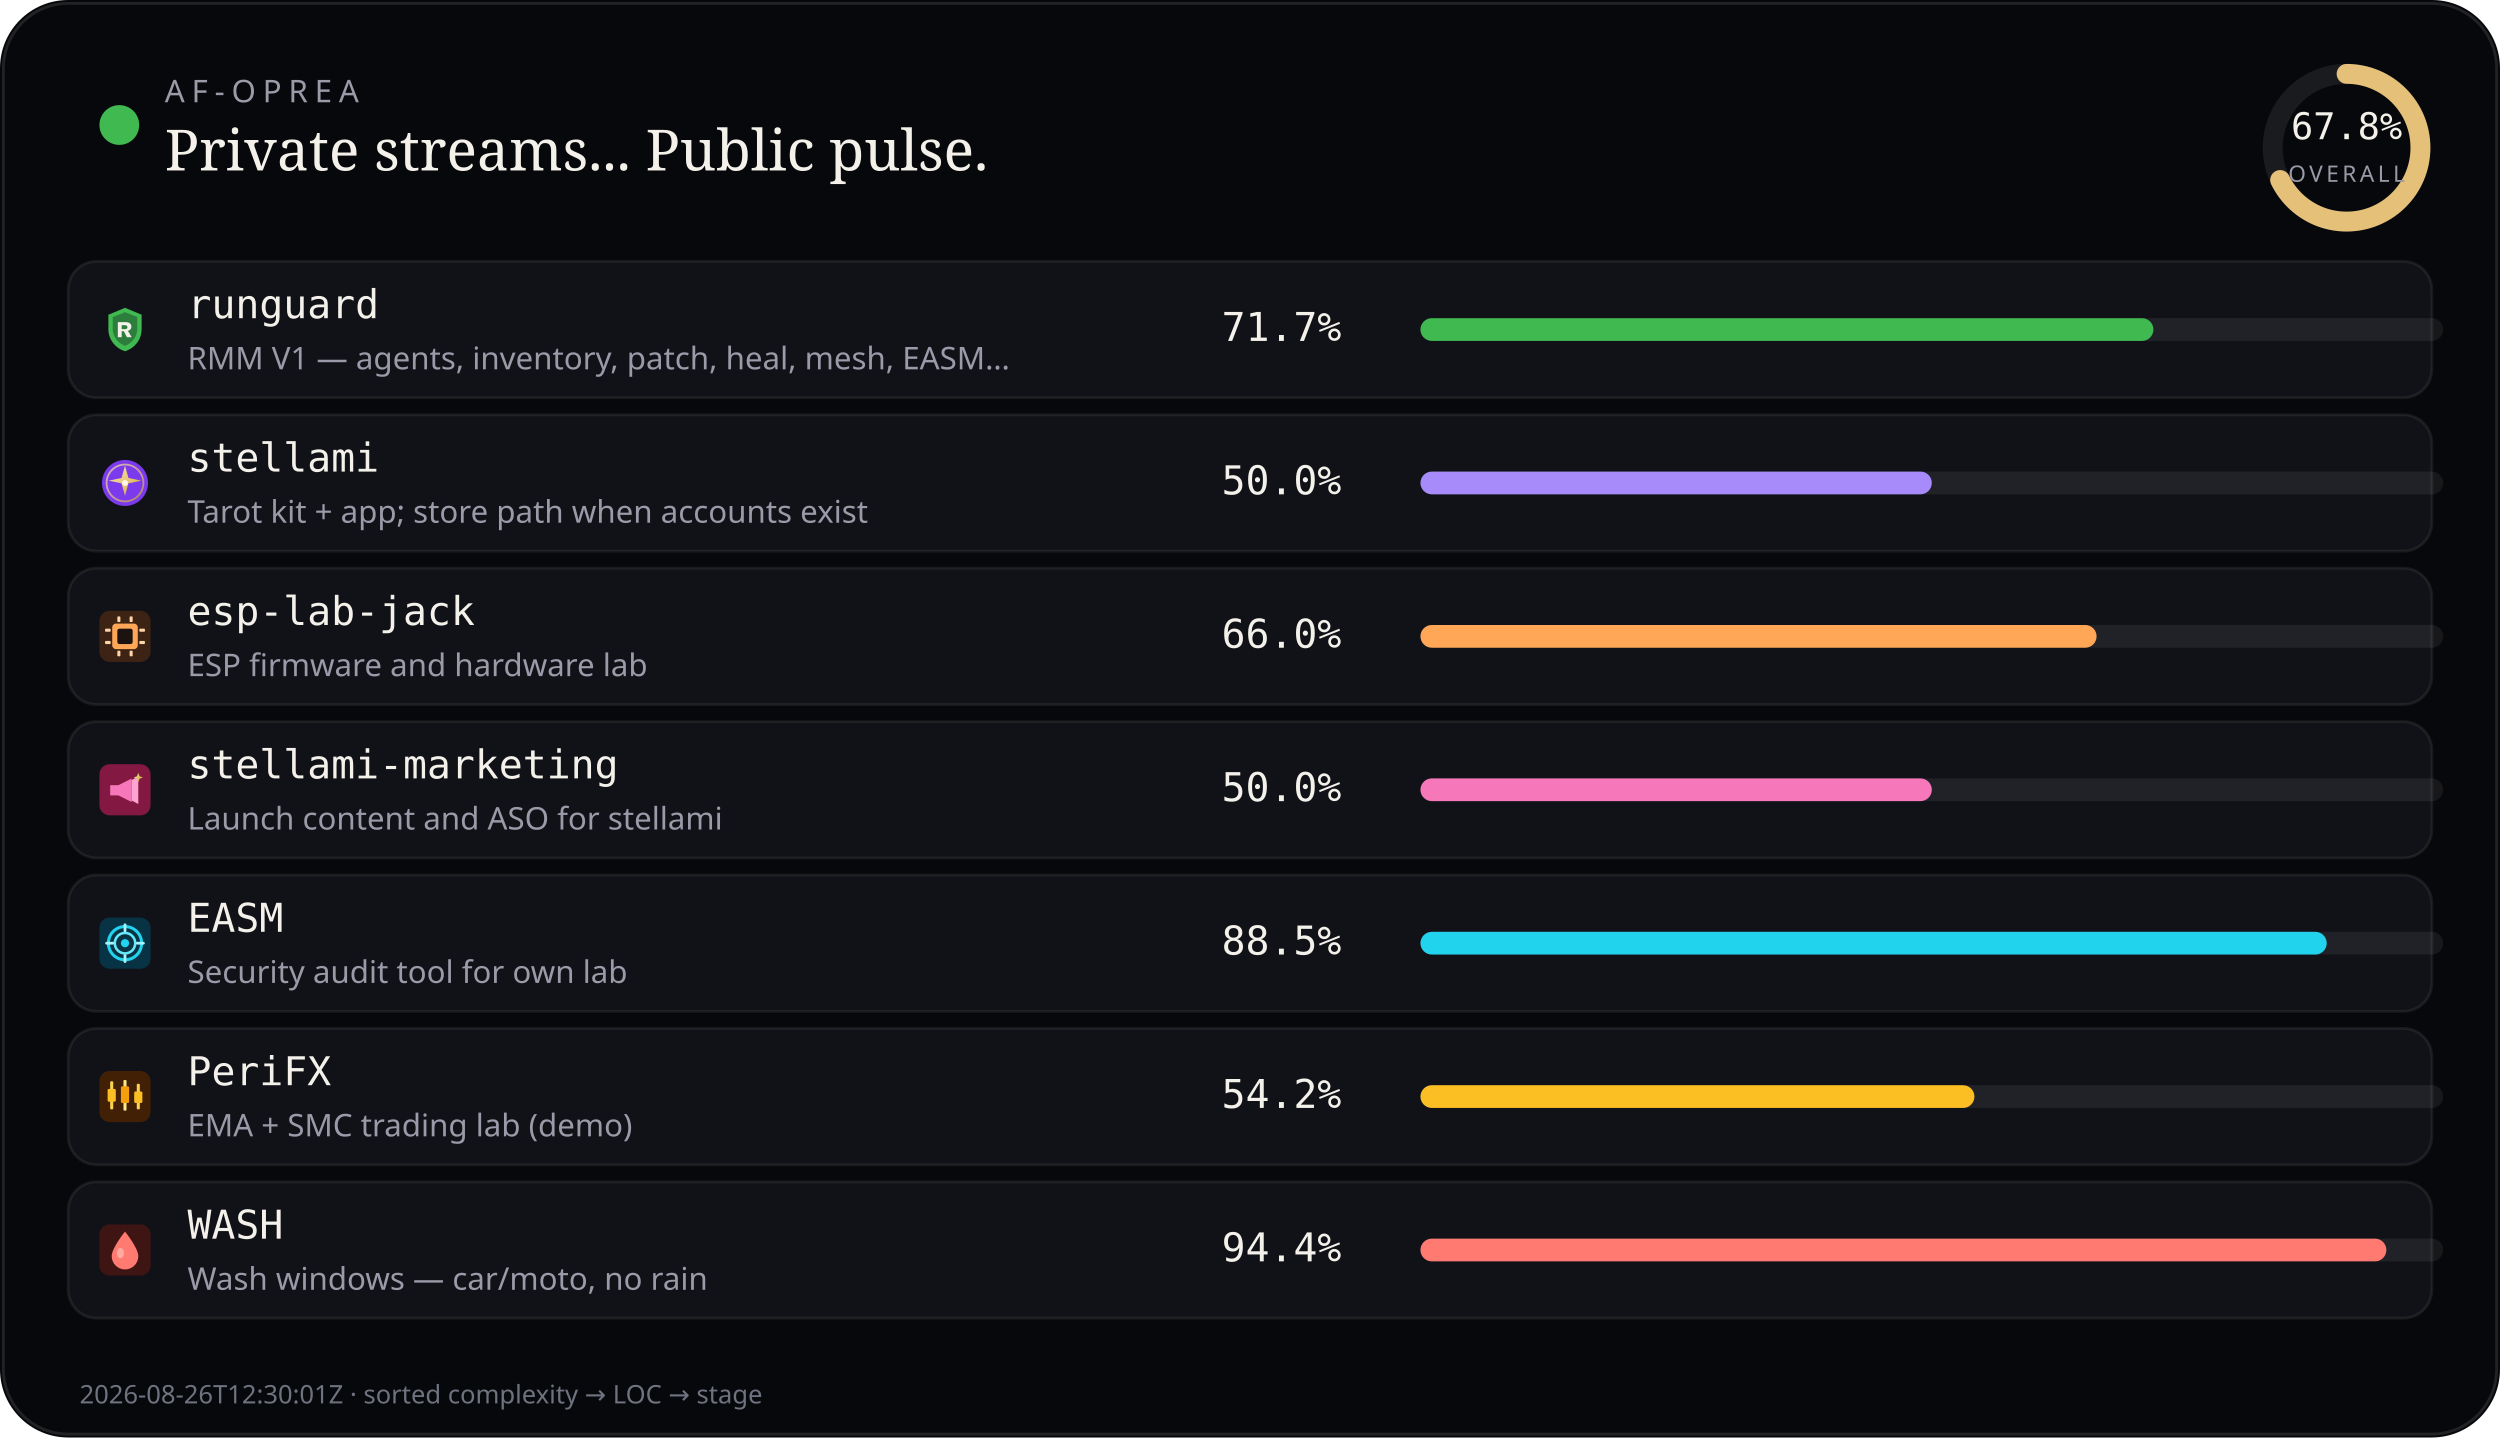
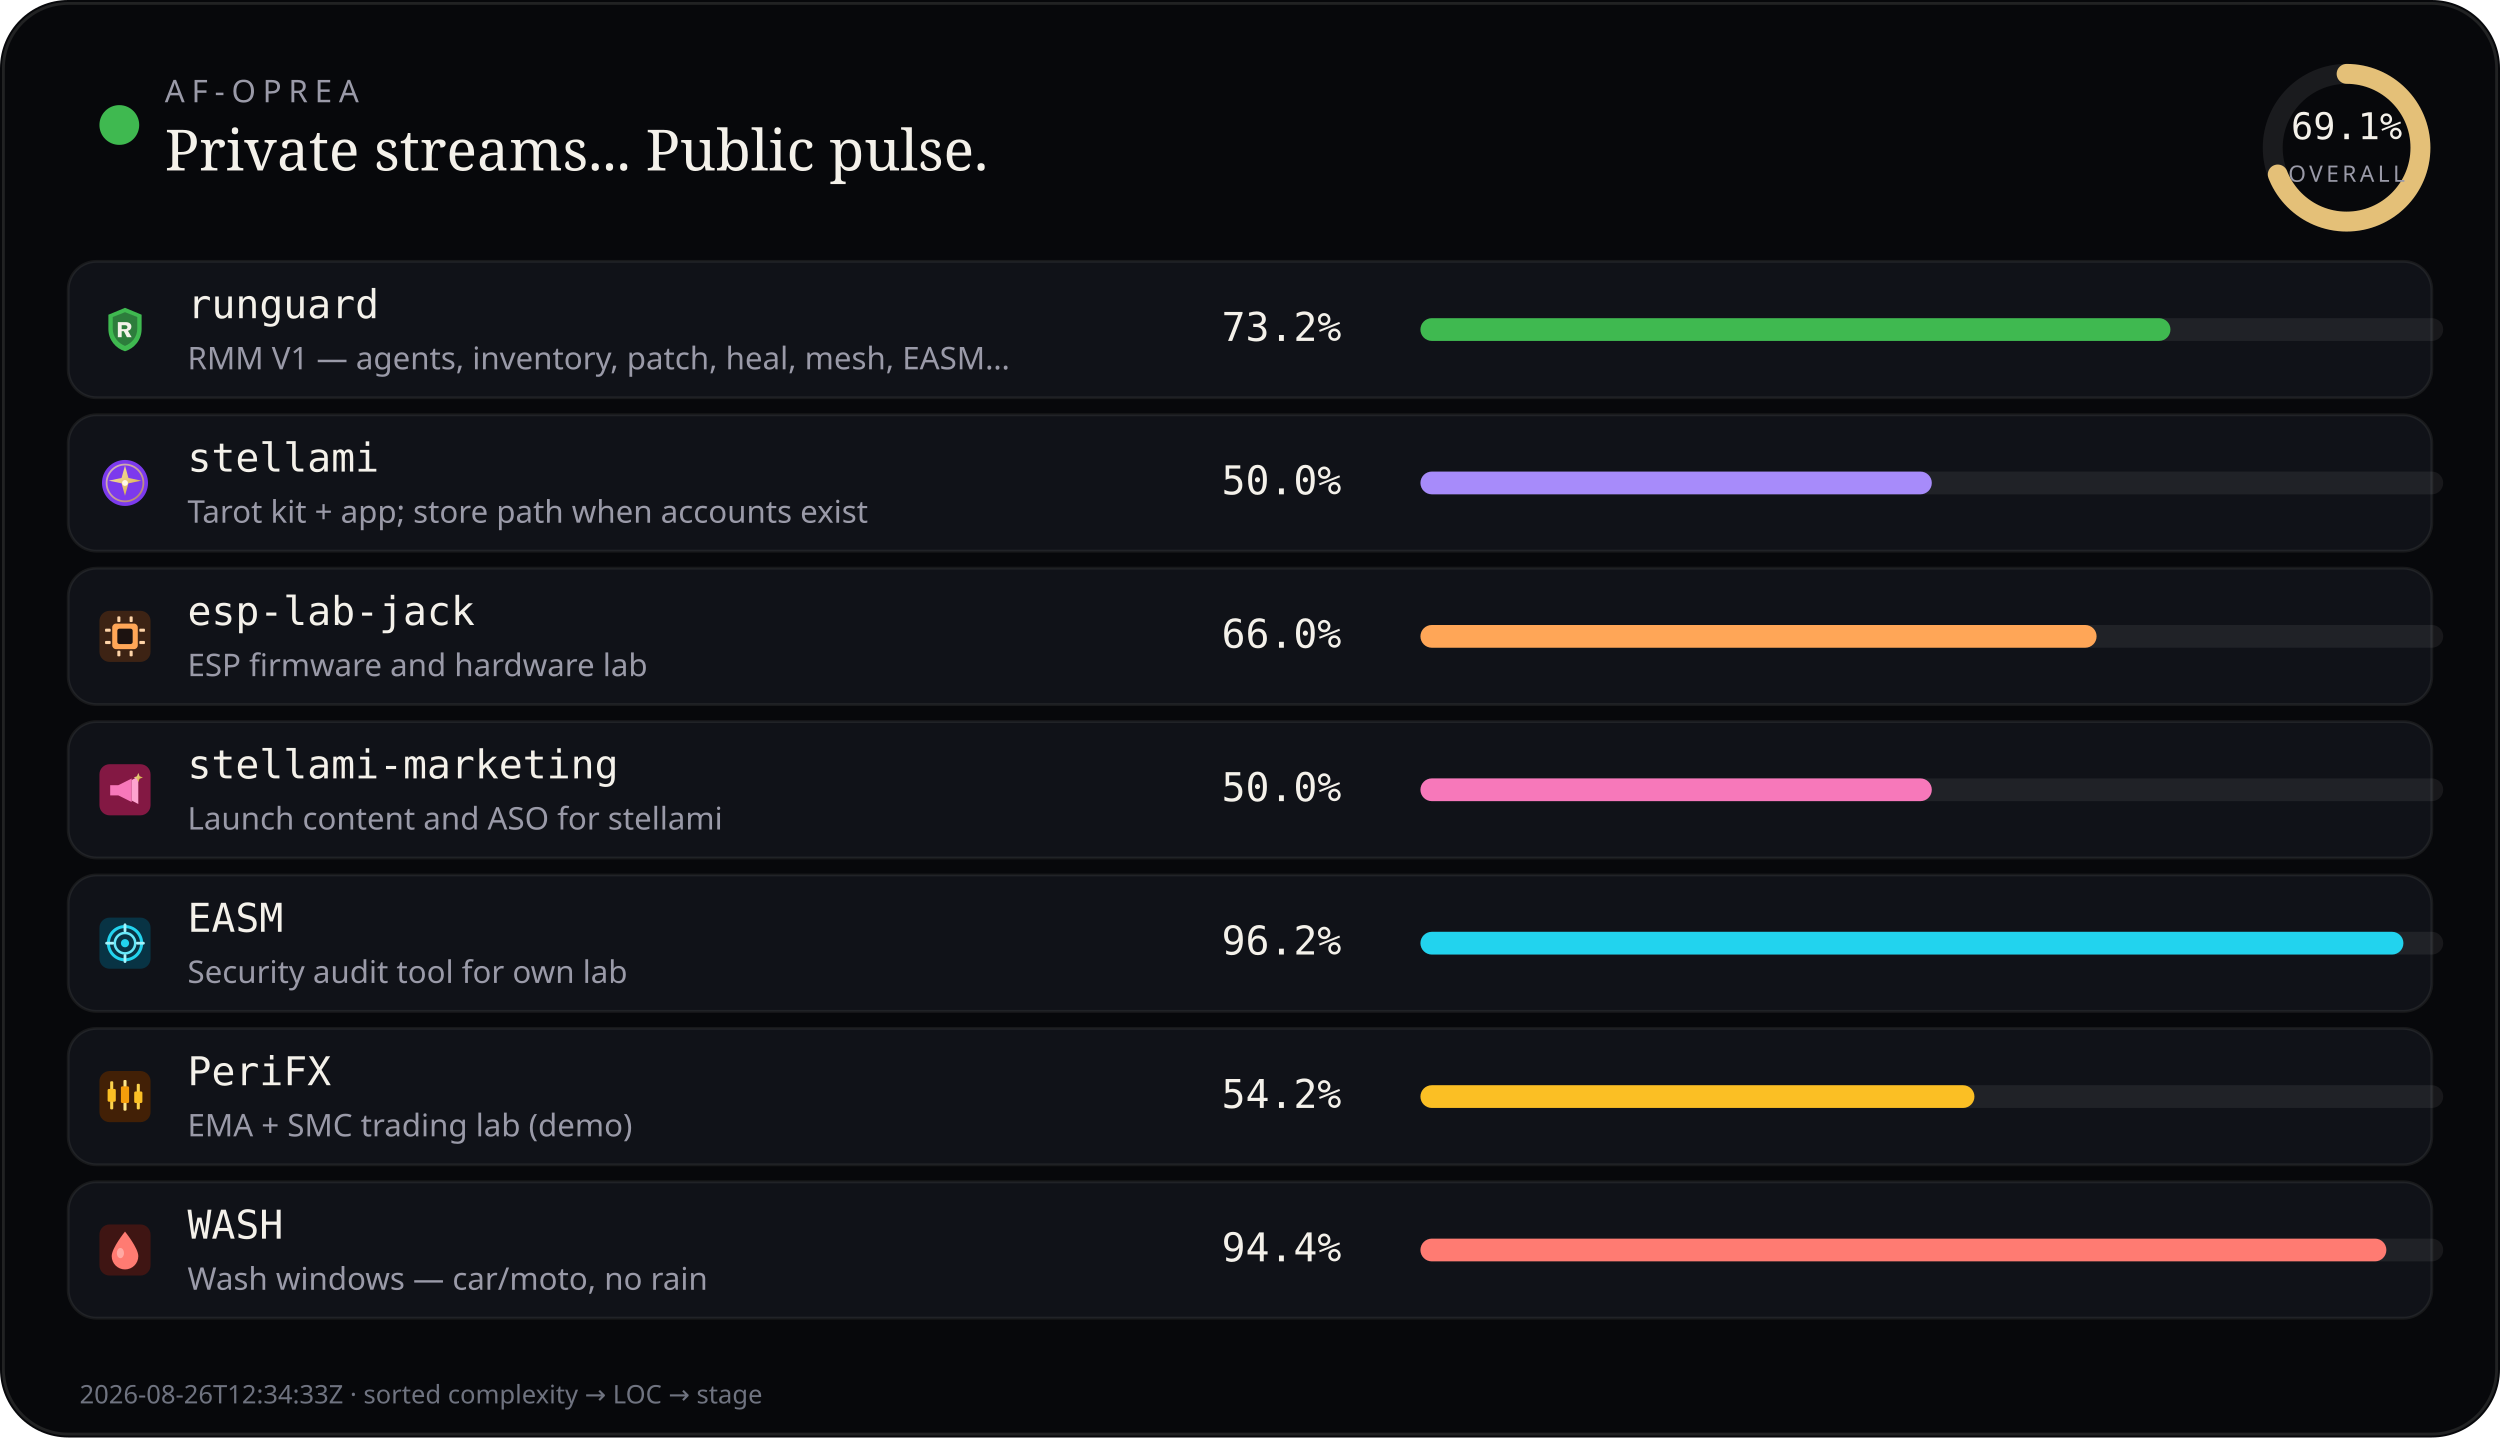
<svg xmlns="http://www.w3.org/2000/svg" viewBox="0 0 880 506" width="880" height="506" role="img" aria-label="AF-Oprea public work pulse">
  <rect width="880" height="506" rx="24" fill="#07080b" />
  <rect x="1.2" y="1.2" width="877.6" height="503.6" rx="22.8" fill="none" stroke="rgba(232,228,214,0.12)" />
  <circle cx="42" cy="44" r="7" fill="#3fb950" />
  <text x="58" y="36" fill="#9a9aa8" font-size="11" font-family="ui-sans-serif, system-ui, sans-serif" letter-spacing="2.4">AF-OPREA</text>
  <text x="58" y="60" fill="#f4f1ea" font-size="20" font-family="ui-serif, Georgia, serif">Private streams... Public pulse.</text>
  <g transform="translate(790,16)">
    <circle cx="36" cy="36" r="26" fill="none" stroke="rgba(255,255,255,0.08)" stroke-width="7" />
-     <circle cx="36" cy="36" r="26" fill="none" stroke="#e4c078" stroke-width="7" stroke-linecap="round" stroke-dasharray="163.36" stroke-dashoffset="52.60" transform="rotate(-90 36 36)" />
-     <text x="36" y="33" text-anchor="middle" fill="#f4f1ea" font-size="13" font-family="ui-monospace, monospace">67.8%</text>
+     <circle cx="36" cy="36" r="26" fill="none" stroke="#e4c078" stroke-width="7" stroke-linecap="round" stroke-dasharray="163.36" stroke-dashoffset="50.48" transform="rotate(-90 36 36)" />
+     <text x="36" y="33" text-anchor="middle" fill="#f4f1ea" font-size="13" font-family="ui-monospace, monospace">69.1%</text>
    <text x="36" y="48" text-anchor="middle" fill="#9a9aa8" font-size="8" font-family="ui-sans-serif, system-ui, sans-serif" letter-spacing="1.2">OVERALL</text>
  </g>
  <rect x="24" y="92" width="832" height="48" rx="10" fill="#101218" stroke="rgba(232,228,214,0.08)" />
  <g id="stream_logo_runguard" class="stream_logo" data-stream="runguard" transform="translate(35.0,107.0) scale(0.9)" opacity="1.0">
    <path fill="#3fb950" d="M10 1.5 L16.5 4.2 V9.8 C16.5 14.1 13.6 17.4 10 18.5 C6.4 17.4 3.5 14.1 3.5 9.8 V4.2 Z" />
    <path fill="#0d1117" fill-opacity=".35" d="M10 3.2 L14.8 5.1 V9.7 C14.8 12.9 12.6 15.4 10 16.4 C7.4 15.4 5.2 12.9 5.2 9.7 V5.1 Z" />
    <path fill="#f4f1ea" d="M7.2 7.1h3.1c1.35 0 2.2.7 2.2 1.75 0 .85-.5 1.45-1.35 1.65L12.6 13h-1.85l-1.2-2.35H8.7V13H7.2V7.1zm1.5 1.2v1.55h1.35c.55 0 .9-.28.9-.75s-.35-.8-.9-.8H8.7z" />
  </g>
  <use class="stream_logo" data-stream="runguard" href="#stream_logo_runguard" x="35.0" y="107.0" width="18" height="18" opacity="0" />
  <text x="66" y="112" fill="#f4f1ea" font-size="14" font-family="ui-monospace, SFMono-Regular, monospace">runguard</text>
  <text x="66" y="130" fill="#9a9aa8" font-size="11" font-family="ui-sans-serif, system-ui, sans-serif">RMM V1 — agents, inventory, patch, heal, mesh, EASM…</text>
-   <text x="430" y="120" fill="#f4f1ea" font-size="14" font-family="ui-monospace, SFMono-Regular, monospace">71.7%</text>
+   <text x="430" y="120" fill="#f4f1ea" font-size="14" font-family="ui-monospace, SFMono-Regular, monospace">73.2%</text>
  <rect x="500" y="112" width="360" height="8" rx="4" fill="rgba(255,255,255,0.07)" />
-   <rect x="500" y="112" width="258" height="8" rx="4" fill="#3fb950" />
+   <rect x="500" y="112" width="264" height="8" rx="4" fill="#3fb950" />
  <rect x="24" y="146" width="832" height="48" rx="10" fill="#101218" stroke="rgba(232,228,214,0.08)" />
  <g id="stream_logo_stellami" class="stream_logo" data-stream="stellami" transform="translate(35.0,161.0) scale(0.9)" opacity="1.0">
    <defs>
      <linearGradient id="stream_logo_stellami-stellami-gold" x1="0%" y1="0%" x2="100%" y2="100%">
        <stop offset="0%" stop-color="#f5e6a8" />
        <stop offset="55%" stop-color="#e8c57a" />
        <stop offset="100%" stop-color="#c9a227" />
      </linearGradient>
    </defs>
    <circle cx="10" cy="10" r="9" fill="#7c3aed" />
    <circle cx="10" cy="10" r="7.2" fill="none" stroke="url(#stream_logo_stellami-stellami-gold)" stroke-width="0.7" opacity=".7" />
    <path fill="url(#stream_logo_stellami-stellami-gold)" d="M10 3.2 L11.35 8.05 L16.4 9.1 L11.35 10.15 L10 15 L8.65 10.15 L3.6 9.1 L8.65 8.05 Z" />
    <circle cx="10" cy="10" r="1.15" fill="#fff8e8" />
  </g>
  <use class="stream_logo" data-stream="stellami" href="#stream_logo_stellami" x="35.0" y="161.0" width="18" height="18" opacity="0" />
  <text x="66" y="166" fill="#f4f1ea" font-size="14" font-family="ui-monospace, SFMono-Regular, monospace">stellami</text>
  <text x="66" y="184" fill="#9a9aa8" font-size="11" font-family="ui-sans-serif, system-ui, sans-serif">Tarot kit + app; store path when accounts exist</text>
  <text x="430" y="174" fill="#f4f1ea" font-size="14" font-family="ui-monospace, SFMono-Regular, monospace">50.0%</text>
  <rect x="500" y="166" width="360" height="8" rx="4" fill="rgba(255,255,255,0.07)" />
  <rect x="500" y="166" width="180" height="8" rx="4" fill="#a78bfa" />
  <rect x="24" y="200" width="832" height="48" rx="10" fill="#101218" stroke="rgba(232,228,214,0.08)" />
  <g id="stream_logo_esp-lab-jack" class="stream_logo" data-stream="esp-lab-jack" transform="translate(35.0,215.0) scale(0.9)" opacity="1.0">
    <rect width="20" height="20" rx="4" fill="#3d2314" />
    <rect x="5" y="5" width="10" height="10" rx="1.5" fill="#ffa657" />
    <rect x="7" y="7" width="6" height="6" rx="0.8" fill="#1c1210" />
    <rect x="2.2" y="7" width="2.2" height="1.2" rx="0.3" fill="#ffd4a8" />
    <rect x="2.2" y="11.8" width="2.2" height="1.2" rx="0.3" fill="#ffd4a8" />
    <rect x="15.6" y="7" width="2.2" height="1.2" rx="0.3" fill="#ffd4a8" />
    <rect x="15.6" y="11.8" width="2.2" height="1.2" rx="0.3" fill="#ffd4a8" />
    <rect x="7" y="2.2" width="1.2" height="2.2" rx="0.3" fill="#ffd4a8" />
    <rect x="11.8" y="2.2" width="1.2" height="2.2" rx="0.3" fill="#ffd4a8" />
    <rect x="7" y="15.6" width="1.2" height="2.2" rx="0.3" fill="#ffd4a8" />
    <rect x="11.8" y="15.6" width="1.2" height="2.2" rx="0.3" fill="#ffd4a8" />
  </g>
  <use class="stream_logo" data-stream="esp-lab-jack" href="#stream_logo_esp-lab-jack" x="35.0" y="215.0" width="18" height="18" opacity="0" />
  <text x="66" y="220" fill="#f4f1ea" font-size="14" font-family="ui-monospace, SFMono-Regular, monospace">esp-lab-jack</text>
  <text x="66" y="238" fill="#9a9aa8" font-size="11" font-family="ui-sans-serif, system-ui, sans-serif">ESP firmware and hardware lab</text>
  <text x="430" y="228" fill="#f4f1ea" font-size="14" font-family="ui-monospace, SFMono-Regular, monospace">66.0%</text>
  <rect x="500" y="220" width="360" height="8" rx="4" fill="rgba(255,255,255,0.07)" />
  <rect x="500" y="220" width="238" height="8" rx="4" fill="#ffa657" />
  <rect x="24" y="254" width="832" height="48" rx="10" fill="#101218" stroke="rgba(232,228,214,0.08)" />
  <g id="stream_logo_stellami-marketing" class="stream_logo" data-stream="stellami-marketing" transform="translate(35.0,269.0) scale(0.9)" opacity="1.0">
    <defs>
      <linearGradient id="stream_logo_stellami-marketing-smkt-gold" x1="0%" y1="0%" x2="100%" y2="100%">
        <stop offset="0%" stop-color="#f5e6a8" />
        <stop offset="100%" stop-color="#c9a227" />
      </linearGradient>
    </defs>
    <rect width="20" height="20" rx="4" fill="#831843" />
    <path fill="#f778ba" d="M4.2 8.2h3.2l5.2-2.6v9.2l-5.2-2.6H4.2z" />
    <path fill="#fda4d0" d="M12.6 6.2l2.6-1.4v10.8l-2.6-1.4z" />
    <path fill="url(#stream_logo_stellami-marketing-smkt-gold)" d="M15.2 3.4 L15.7 4.7 L17 5.2 L15.7 5.7 L15.2 7 L14.7 5.7 L13.4 5.2 L14.7 4.7 Z" />
  </g>
  <use class="stream_logo" data-stream="stellami-marketing" href="#stream_logo_stellami-marketing" x="35.0" y="269.0" width="18" height="18" opacity="0" />
  <text x="66" y="274" fill="#f4f1ea" font-size="14" font-family="ui-monospace, SFMono-Regular, monospace">stellami-marketing</text>
  <text x="66" y="292" fill="#9a9aa8" font-size="11" font-family="ui-sans-serif, system-ui, sans-serif">Launch content and ASO for stellami</text>
  <text x="430" y="282" fill="#f4f1ea" font-size="14" font-family="ui-monospace, SFMono-Regular, monospace">50.0%</text>
  <rect x="500" y="274" width="360" height="8" rx="4" fill="rgba(255,255,255,0.07)" />
  <rect x="500" y="274" width="180" height="8" rx="4" fill="#f778ba" />
  <rect x="24" y="308" width="832" height="48" rx="10" fill="#101218" stroke="rgba(232,228,214,0.08)" />
  <g id="stream_logo_easm" class="stream_logo" data-stream="easm" transform="translate(35.0,323.0) scale(0.9)" opacity="1.0">
    <rect width="20" height="20" rx="4" fill="#083344" />
    <circle cx="10" cy="10" r="6.5" fill="none" stroke="#22d3ee" stroke-width="1.2" />
    <circle cx="10" cy="10" r="4" fill="none" stroke="#67e8f9" stroke-width="1" />
    <circle cx="10" cy="10" r="1.6" fill="#22d3ee" />
    <path d="M10 2.8 V5.2 M10 14.8 V17.2 M2.8 10 H5.2 M14.8 10 H17.2" stroke="#a5f3fc" stroke-width="1.1" stroke-linecap="round" />
  </g>
  <use class="stream_logo" data-stream="easm" href="#stream_logo_easm" x="35.0" y="323.0" width="18" height="18" opacity="0" />
  <text x="66" y="328" fill="#f4f1ea" font-size="14" font-family="ui-monospace, SFMono-Regular, monospace">EASM</text>
  <text x="66" y="346" fill="#9a9aa8" font-size="11" font-family="ui-sans-serif, system-ui, sans-serif">Security audit tool for own lab</text>
-   <text x="430" y="336" fill="#f4f1ea" font-size="14" font-family="ui-monospace, SFMono-Regular, monospace">88.5%</text>
+   <text x="430" y="336" fill="#f4f1ea" font-size="14" font-family="ui-monospace, SFMono-Regular, monospace">96.2%</text>
  <rect x="500" y="328" width="360" height="8" rx="4" fill="rgba(255,255,255,0.07)" />
-   <rect x="500" y="328" width="319" height="8" rx="4" fill="#22d3ee" />
+   <rect x="500" y="328" width="346" height="8" rx="4" fill="#22d3ee" />
  <rect x="24" y="362" width="832" height="48" rx="10" fill="#101218" stroke="rgba(232,228,214,0.08)" />
  <g id="stream_logo_peri" class="stream_logo" data-stream="peri" transform="translate(35.0,377.0) scale(0.9)" opacity="1.0">
    <rect width="20" height="20" rx="4" fill="#422006" />
    <rect x="4.2" y="4" width="1.2" height="11" rx="0.4" fill="#fcd34d" />
    <rect x="3.2" y="7" width="3.2" height="5" rx="0.5" fill="#fbbf24" />
    <rect x="9.4" y="3.5" width="1.2" height="12" rx="0.4" fill="#fde68a" />
    <rect x="8.4" y="6" width="3.2" height="6.5" rx="0.5" fill="#f59e0b" />
    <rect x="14.6" y="5" width="1.2" height="10" rx="0.4" fill="#fcd34d" />
    <rect x="13.6" y="8" width="3.2" height="4.5" rx="0.5" fill="#fbbf24" />
  </g>
  <use class="stream_logo" data-stream="peri" href="#stream_logo_peri" x="35.0" y="377.0" width="18" height="18" opacity="0" />
  <text x="66" y="382" fill="#f4f1ea" font-size="14" font-family="ui-monospace, SFMono-Regular, monospace">PeriFX</text>
  <text x="66" y="400" fill="#9a9aa8" font-size="11" font-family="ui-sans-serif, system-ui, sans-serif">EMA + SMC trading lab (demo)</text>
  <text x="430" y="390" fill="#f4f1ea" font-size="14" font-family="ui-monospace, SFMono-Regular, monospace">54.2%</text>
  <rect x="500" y="382" width="360" height="8" rx="4" fill="rgba(255,255,255,0.07)" />
  <rect x="500" y="382" width="195" height="8" rx="4" fill="#fbbf24" />
  <rect x="24" y="416" width="832" height="48" rx="10" fill="#101218" stroke="rgba(232,228,214,0.08)" />
  <g id="stream_logo_wash" class="stream_logo" data-stream="wash" transform="translate(35.0,431.0) scale(0.9)" opacity="1.0">
    <rect width="20" height="20" rx="4" fill="#3f1513" />
    <path fill="#ff7b72" d="M10 2.8 C10 2.8 15.2 9.2 15.2 12.4 A5.2 5.2 0 0 1 4.8 12.4 C4.8 9.2 10 2.8 10 2.8 Z" />
    <ellipse cx="8.2" cy="11.2" rx="1.4" ry="2" fill="#ffd0cc" opacity=".55" />
  </g>
  <use class="stream_logo" data-stream="wash" href="#stream_logo_wash" x="35.0" y="431.0" width="18" height="18" opacity="0" />
  <text x="66" y="436" fill="#f4f1ea" font-size="14" font-family="ui-monospace, SFMono-Regular, monospace">WASH</text>
  <text x="66" y="454" fill="#9a9aa8" font-size="11" font-family="ui-sans-serif, system-ui, sans-serif">Wash windows — car/moto, no rain</text>
  <text x="430" y="444" fill="#f4f1ea" font-size="14" font-family="ui-monospace, SFMono-Regular, monospace">94.4%</text>
  <rect x="500" y="436" width="360" height="8" rx="4" fill="rgba(255,255,255,0.07)" />
  <rect x="500" y="436" width="340" height="8" rx="4" fill="#ff7b72" />
-   <text x="28" y="494" fill="#6f7380" font-size="9" font-family="ui-sans-serif, system-ui, sans-serif">2026-08-26T12:30:01Z · sorted complexity → LOC → stage</text>
+   <text x="28" y="494" fill="#6f7380" font-size="9" font-family="ui-sans-serif, system-ui, sans-serif">2026-08-26T12:34:33Z · sorted complexity → LOC → stage</text>
</svg>
